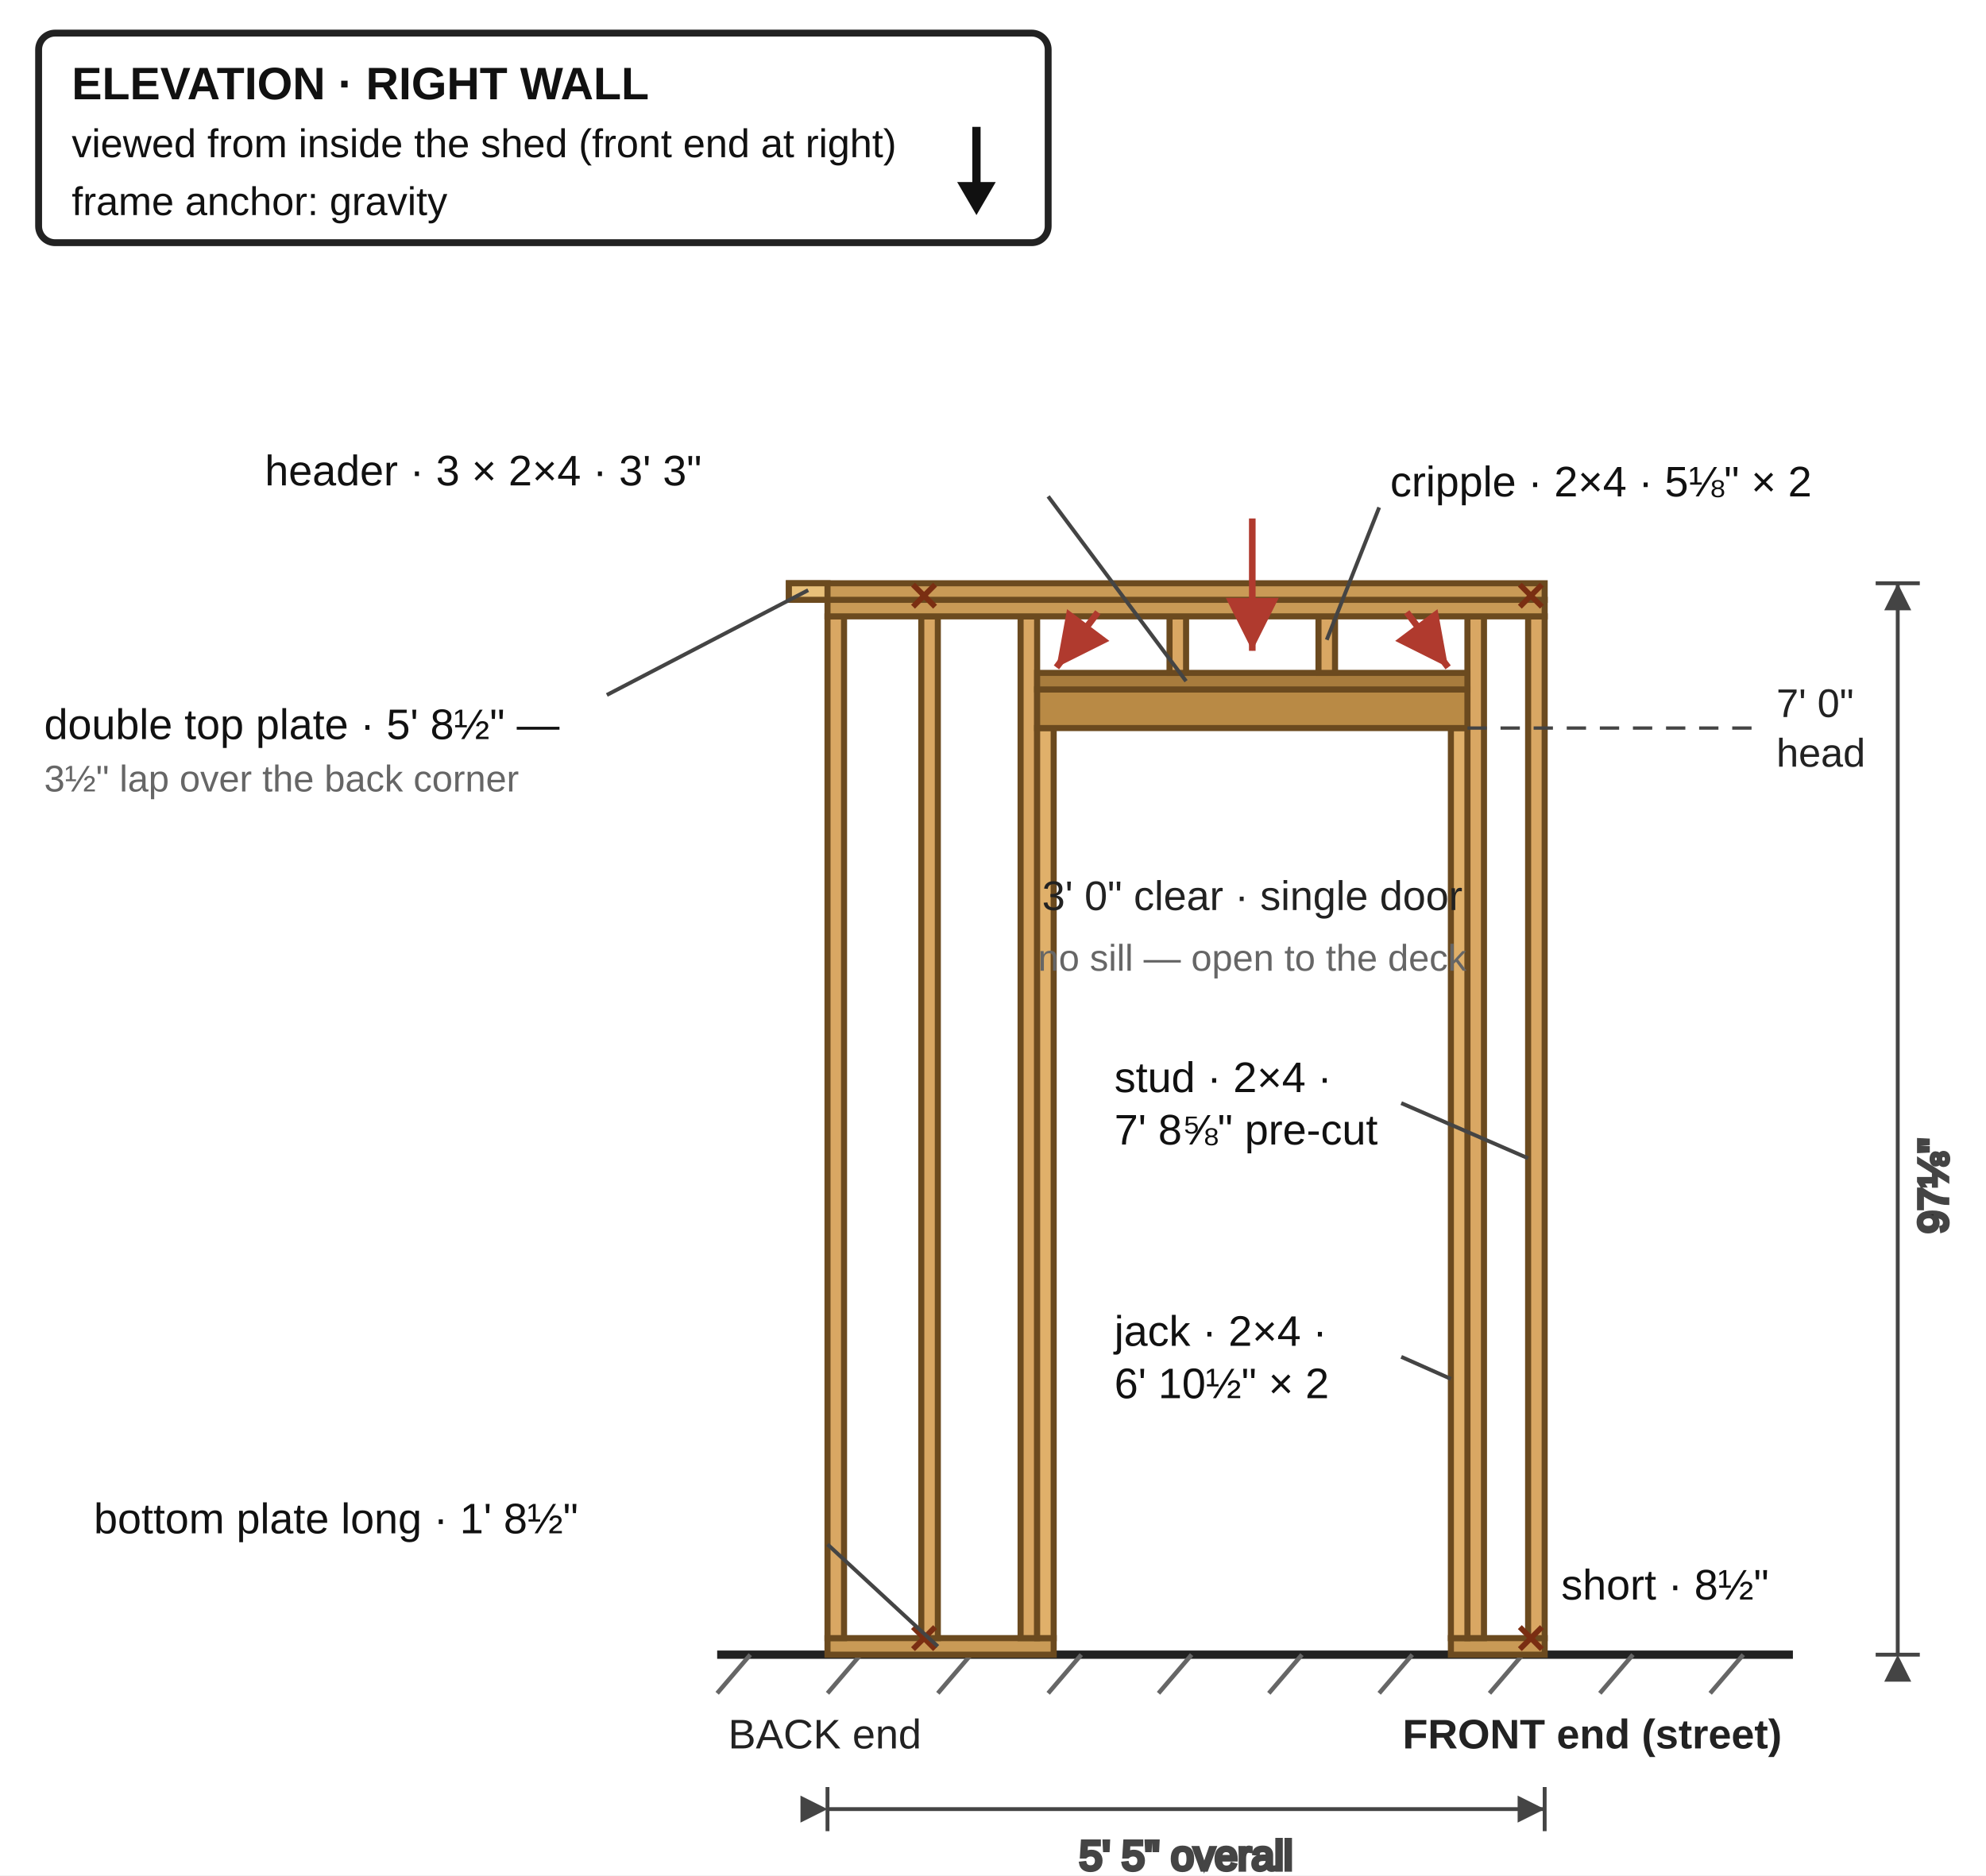
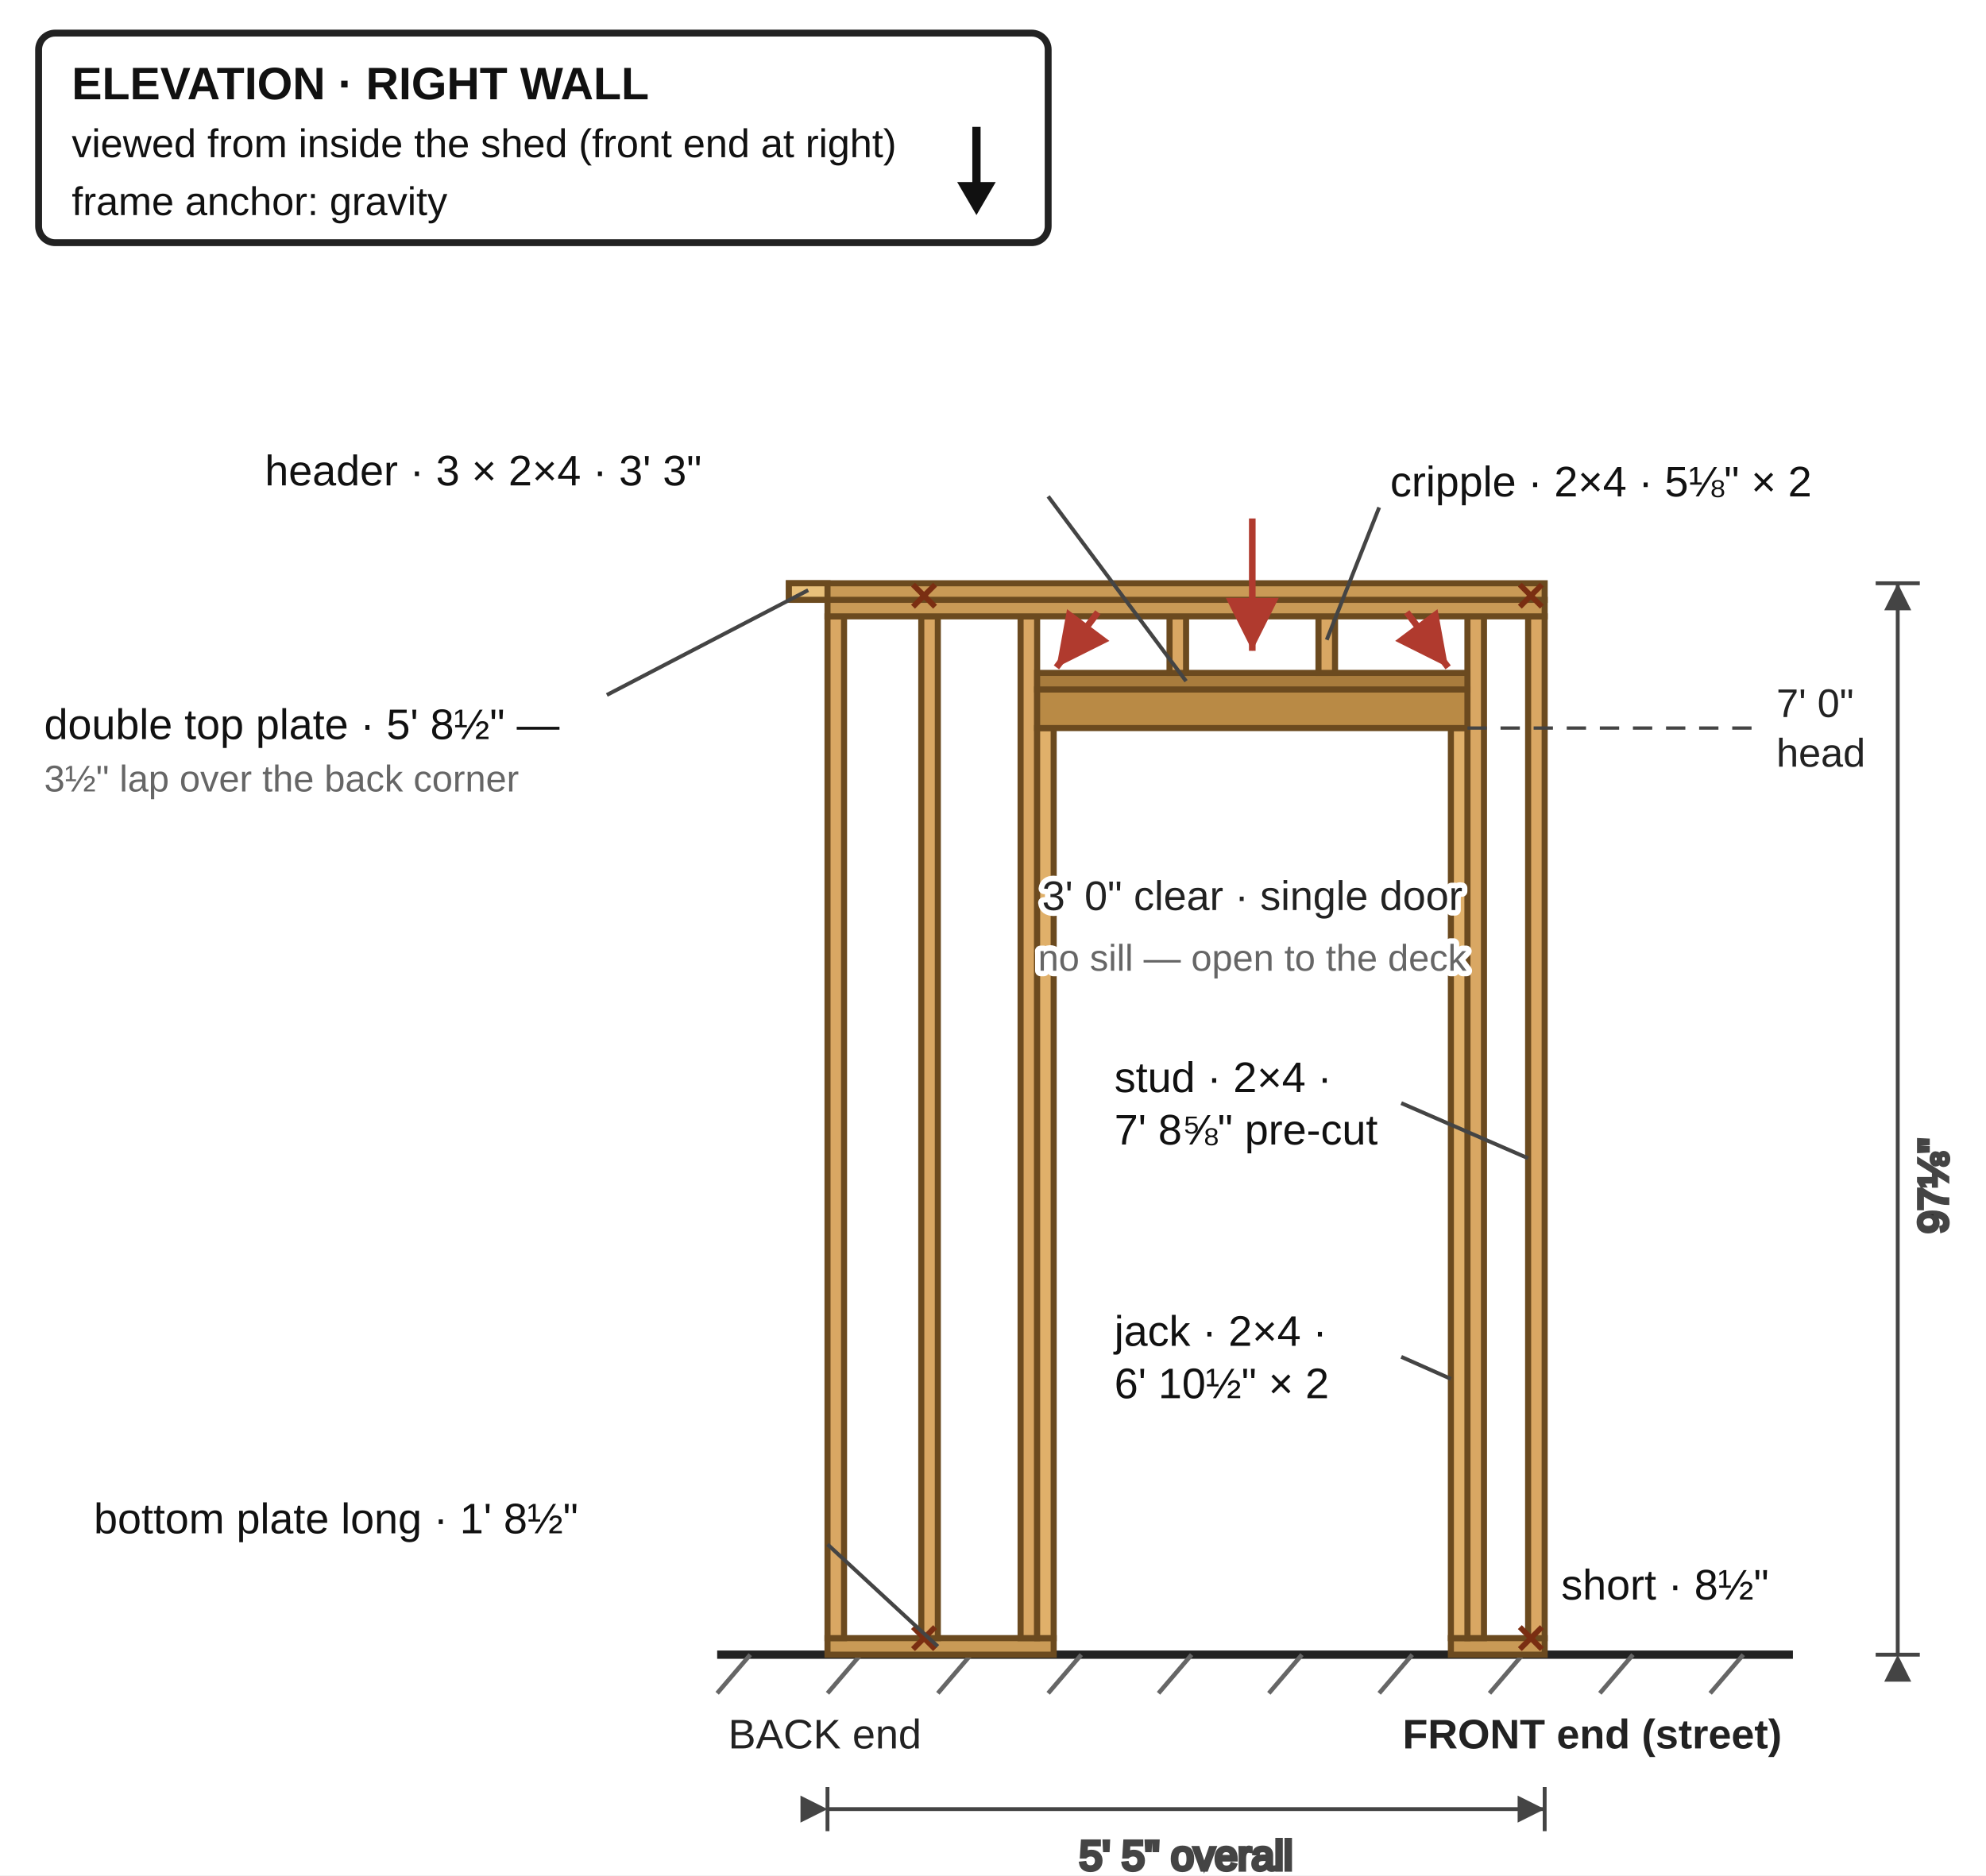
<svg xmlns="http://www.w3.org/2000/svg" viewBox="0 0 720 680" font-family="Arial, Helvetica, sans-serif">
  <defs>
    <marker id="arr" markerWidth="10" markerHeight="10" refX="8" refY="4" orient="auto">
      <path d="M0,0 L8,4 L0,8 z" fill="#b03a2e" />
    </marker>
    <marker id="dim" markerWidth="9" markerHeight="9" refX="7" refY="3.5" orient="auto">
      <path d="M0,0 L7,3.5 L0,7 z" fill="#444" />
    </marker>
  </defs>
  <rect x="0" y="0" width="720" height="680" fill="#ffffff" />
  <g>
    <rect x="14" y="12" width="366" height="76" fill="#ffffff" stroke="#222" stroke-width="2.5" rx="6" />
    <text x="26" y="36" font-size="16.5" font-weight="bold" fill="#111">ELEVATION · RIGHT WALL</text>
    <text x="26" y="57" font-size="14.5" fill="#111">viewed from inside the shed (front end at right)</text>
    <text x="26" y="78" font-size="14.5" fill="#111">frame anchor: gravity</text>
    <line x1="354" y1="46" x2="354" y2="70" stroke="#111" stroke-width="3" />
    <path d="M347,66 L354,78 L361,66 z" fill="#111" />
  </g>
  <line x1="260" y1="600" x2="650" y2="600" stroke="#222" stroke-width="3" />
  <g stroke="#666" stroke-width="1.6">
    <line x1="272" y1="600" x2="260" y2="614" />
    <line x1="312" y1="600" x2="300" y2="614" />
    <line x1="352" y1="600" x2="340" y2="614" />
    <line x1="392" y1="600" x2="380" y2="614" />
    <line x1="432" y1="600" x2="420" y2="614" />
    <line x1="472" y1="600" x2="460" y2="614" />
    <line x1="512" y1="600" x2="500" y2="614" />
    <line x1="552" y1="600" x2="540" y2="614" />
    <line x1="592" y1="600" x2="580" y2="614" />
    <line x1="632" y1="600" x2="620" y2="614" />
  </g>
  <text x="646" y="634" font-size="15" fill="#222" text-anchor="end" font-weight="bold">FRONT end (street)</text>
  <text x="264" y="634" font-size="15" fill="#222">BACK end</text>
  <rect x="526" y="594" width="34" height="6" fill="#c99a56" stroke="#6b4a1f" stroke-width="2.2" />
  <rect x="300" y="594" width="82" height="6" fill="#c99a56" stroke="#6b4a1f" stroke-width="2.2" />
  <g fill="#d9a763" stroke="#6b4a1f" stroke-width="2.2">
    <rect x="554" y="223.5" width="6" height="370.5" />
    <rect x="532" y="223.5" width="6" height="370.5" />
    <rect x="370" y="223.5" width="6" height="370.5" />
    <rect x="334" y="223.5" width="6" height="370.5" />
    <rect x="300" y="223.5" width="6" height="370.5" />
  </g>
  <rect x="526" y="264" width="6" height="330" fill="#e0b06a" stroke="#6b4a1f" stroke-width="2.2" />
  <rect x="376" y="264" width="6" height="330" fill="#e0b06a" stroke="#6b4a1f" stroke-width="2.2" />
  <rect x="376" y="250" width="156" height="14" fill="#b98a45" stroke="#6b4a1f" stroke-width="2.2" />
  <rect x="376" y="244" width="156" height="6" fill="#a87c3d" stroke="#6b4a1f" stroke-width="2.2" />
  <g fill="#d9a763" stroke="#6b4a1f" stroke-width="2.2">
    <rect x="478" y="223.5" width="6" height="20.5" />
    <rect x="424" y="223.5" width="6" height="20.5" />
  </g>
  <rect x="300" y="217.5" width="260" height="6" fill="#c99a56" stroke="#6b4a1f" stroke-width="2.2" />
  <rect x="286" y="211.5" width="274" height="6" fill="#c99a56" stroke="#6b4a1f" stroke-width="2.2" />
  <rect x="286" y="211.5" width="14" height="6" fill="#e8c07a" stroke="#6b4a1f" stroke-width="2.2" />
  <g stroke="#b03a2e" stroke-width="2.4" fill="none">
    <line x1="398" y1="222" x2="383" y2="242" marker-end="url(#arr)" />
    <line x1="510" y1="222" x2="525" y2="242" marker-end="url(#arr)" />
    <line x1="454" y1="188" x2="454" y2="236" marker-end="url(#arr)" />
  </g>
  <g stroke="#7a2e12" stroke-width="2">
    <line x1="331" y1="590" x2="339" y2="598" />
    <line x1="339" y1="590" x2="331" y2="598" />
    <line x1="551" y1="590" x2="559" y2="598" />
    <line x1="559" y1="590" x2="551" y2="598" />
    <line x1="331" y1="212" x2="339" y2="220" />
    <line x1="339" y1="212" x2="331" y2="220" />
    <line x1="551" y1="212" x2="559" y2="220" />
    <line x1="559" y1="212" x2="551" y2="220" />
  </g>
-   <text x="454" y="330" font-size="15" text-anchor="middle" fill="#222">3' 0" clear · single door</text>
-   <text x="454" y="352" font-size="13.5" text-anchor="middle" fill="#666">no sill — open to the deck</text>
+   <g text-anchor="middle">
+     <g fill="#ffffff" stroke="#ffffff" stroke-width="4" stroke-linejoin="round">
+       <text x="454" y="330" font-size="15">3' 0" clear · single door</text>
+       <text x="454" y="352" font-size="13.5">no sill — open to the deck</text>
+     </g>
+     <text x="454" y="330" font-size="15" fill="#222">3' 0" clear · single door</text>
+     <text x="454" y="352" font-size="13.5" fill="#666">no sill — open to the deck</text>
+   </g>
  <line x1="532" y1="264" x2="640" y2="264" stroke="#444" stroke-width="1.2" stroke-dasharray="7 5" />
  <text x="644" y="260" font-size="14.5" fill="#222">7' 0"</text>
  <text x="644" y="278" font-size="14.5" fill="#222">head</text>
  <g font-size="15.5" fill="#111">
    <line x1="554" y1="420" x2="508" y2="400" stroke="#444" stroke-width="1.4" />
    <text x="404" y="396">stud · 2×4 ·</text>
    <text x="404" y="415">7' 8⅝" pre-cut</text>
    <line x1="526" y1="500" x2="508" y2="492" stroke="#444" stroke-width="1.4" />
    <text x="404" y="488">jack · 2×4 ·</text>
    <text x="404" y="507">6' 10½" × 2</text>
    <line x1="430" y1="247" x2="380" y2="180" stroke="#444" stroke-width="1.4" />
    <text x="96" y="176">header · 3 × 2×4 · 3' 3"</text>
    <line x1="481" y1="232" x2="500" y2="184" stroke="#444" stroke-width="1.4" />
    <text x="504" y="180">cripple · 2×4 · 5⅛" × 2</text>
    <line x1="340" y1="597" x2="300" y2="560" stroke="#444" stroke-width="1.4" />
    <text x="34" y="556">bottom plate long · 1' 8½"</text>
    <text x="566" y="580">short · 8½"</text>
    <line x1="293" y1="214" x2="220" y2="252" stroke="#444" stroke-width="1.4" />
    <text x="16" y="268">double top plate · 5' 8½" —</text>
    <text x="16" y="287" font-size="13.5" fill="#666">3½" lap over the back corner</text>
  </g>
  <g stroke="#444" stroke-width="1.4" font-size="15" fill="#222">
    <line x1="300" y1="656" x2="560" y2="656" marker-start="url(#dim)" marker-end="url(#dim)" />
    <line x1="300" y1="648" x2="300" y2="664" />
    <line x1="560" y1="648" x2="560" y2="664" />
    <text x="430" y="678" text-anchor="middle">5' 5" overall</text>
    <line x1="688" y1="600" x2="688" y2="211.5" marker-start="url(#dim)" marker-end="url(#dim)" />
    <line x1="680" y1="600" x2="696" y2="600" />
    <line x1="680" y1="211.5" x2="696" y2="211.5" />
    <text x="706" y="430" transform="rotate(-90,706,430)" text-anchor="middle">97⅛"</text>
  </g>
</svg>
